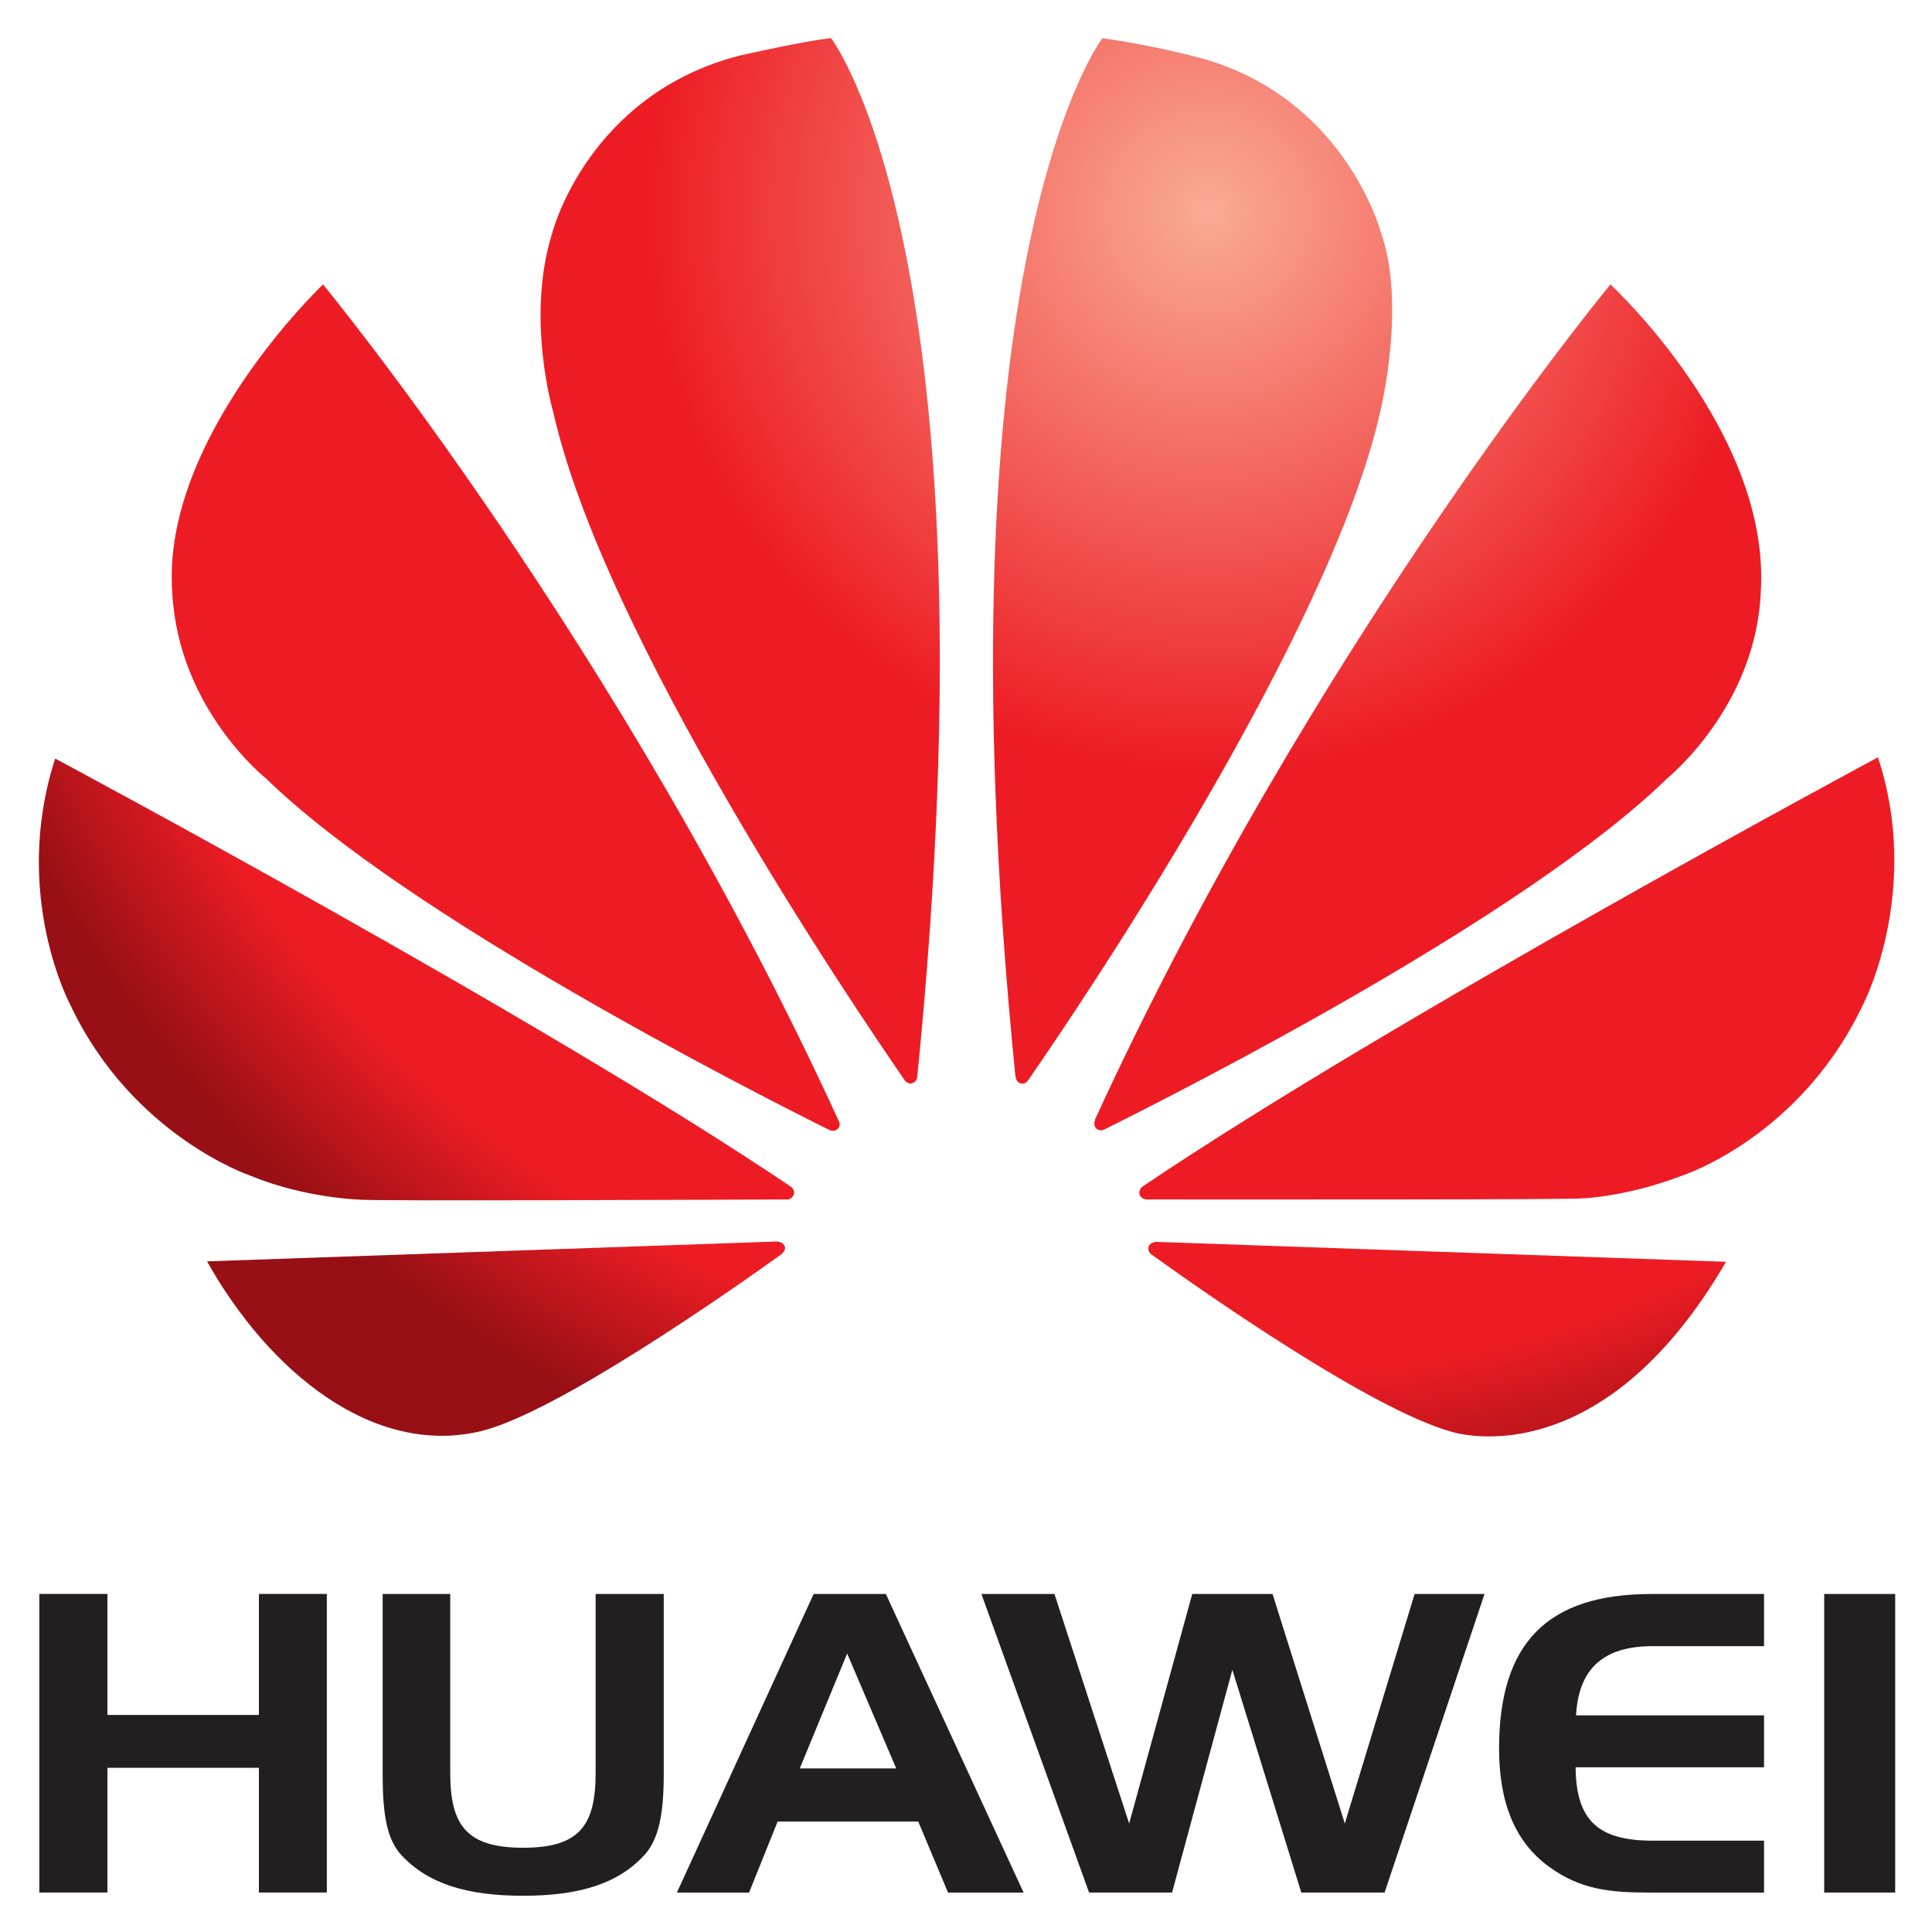
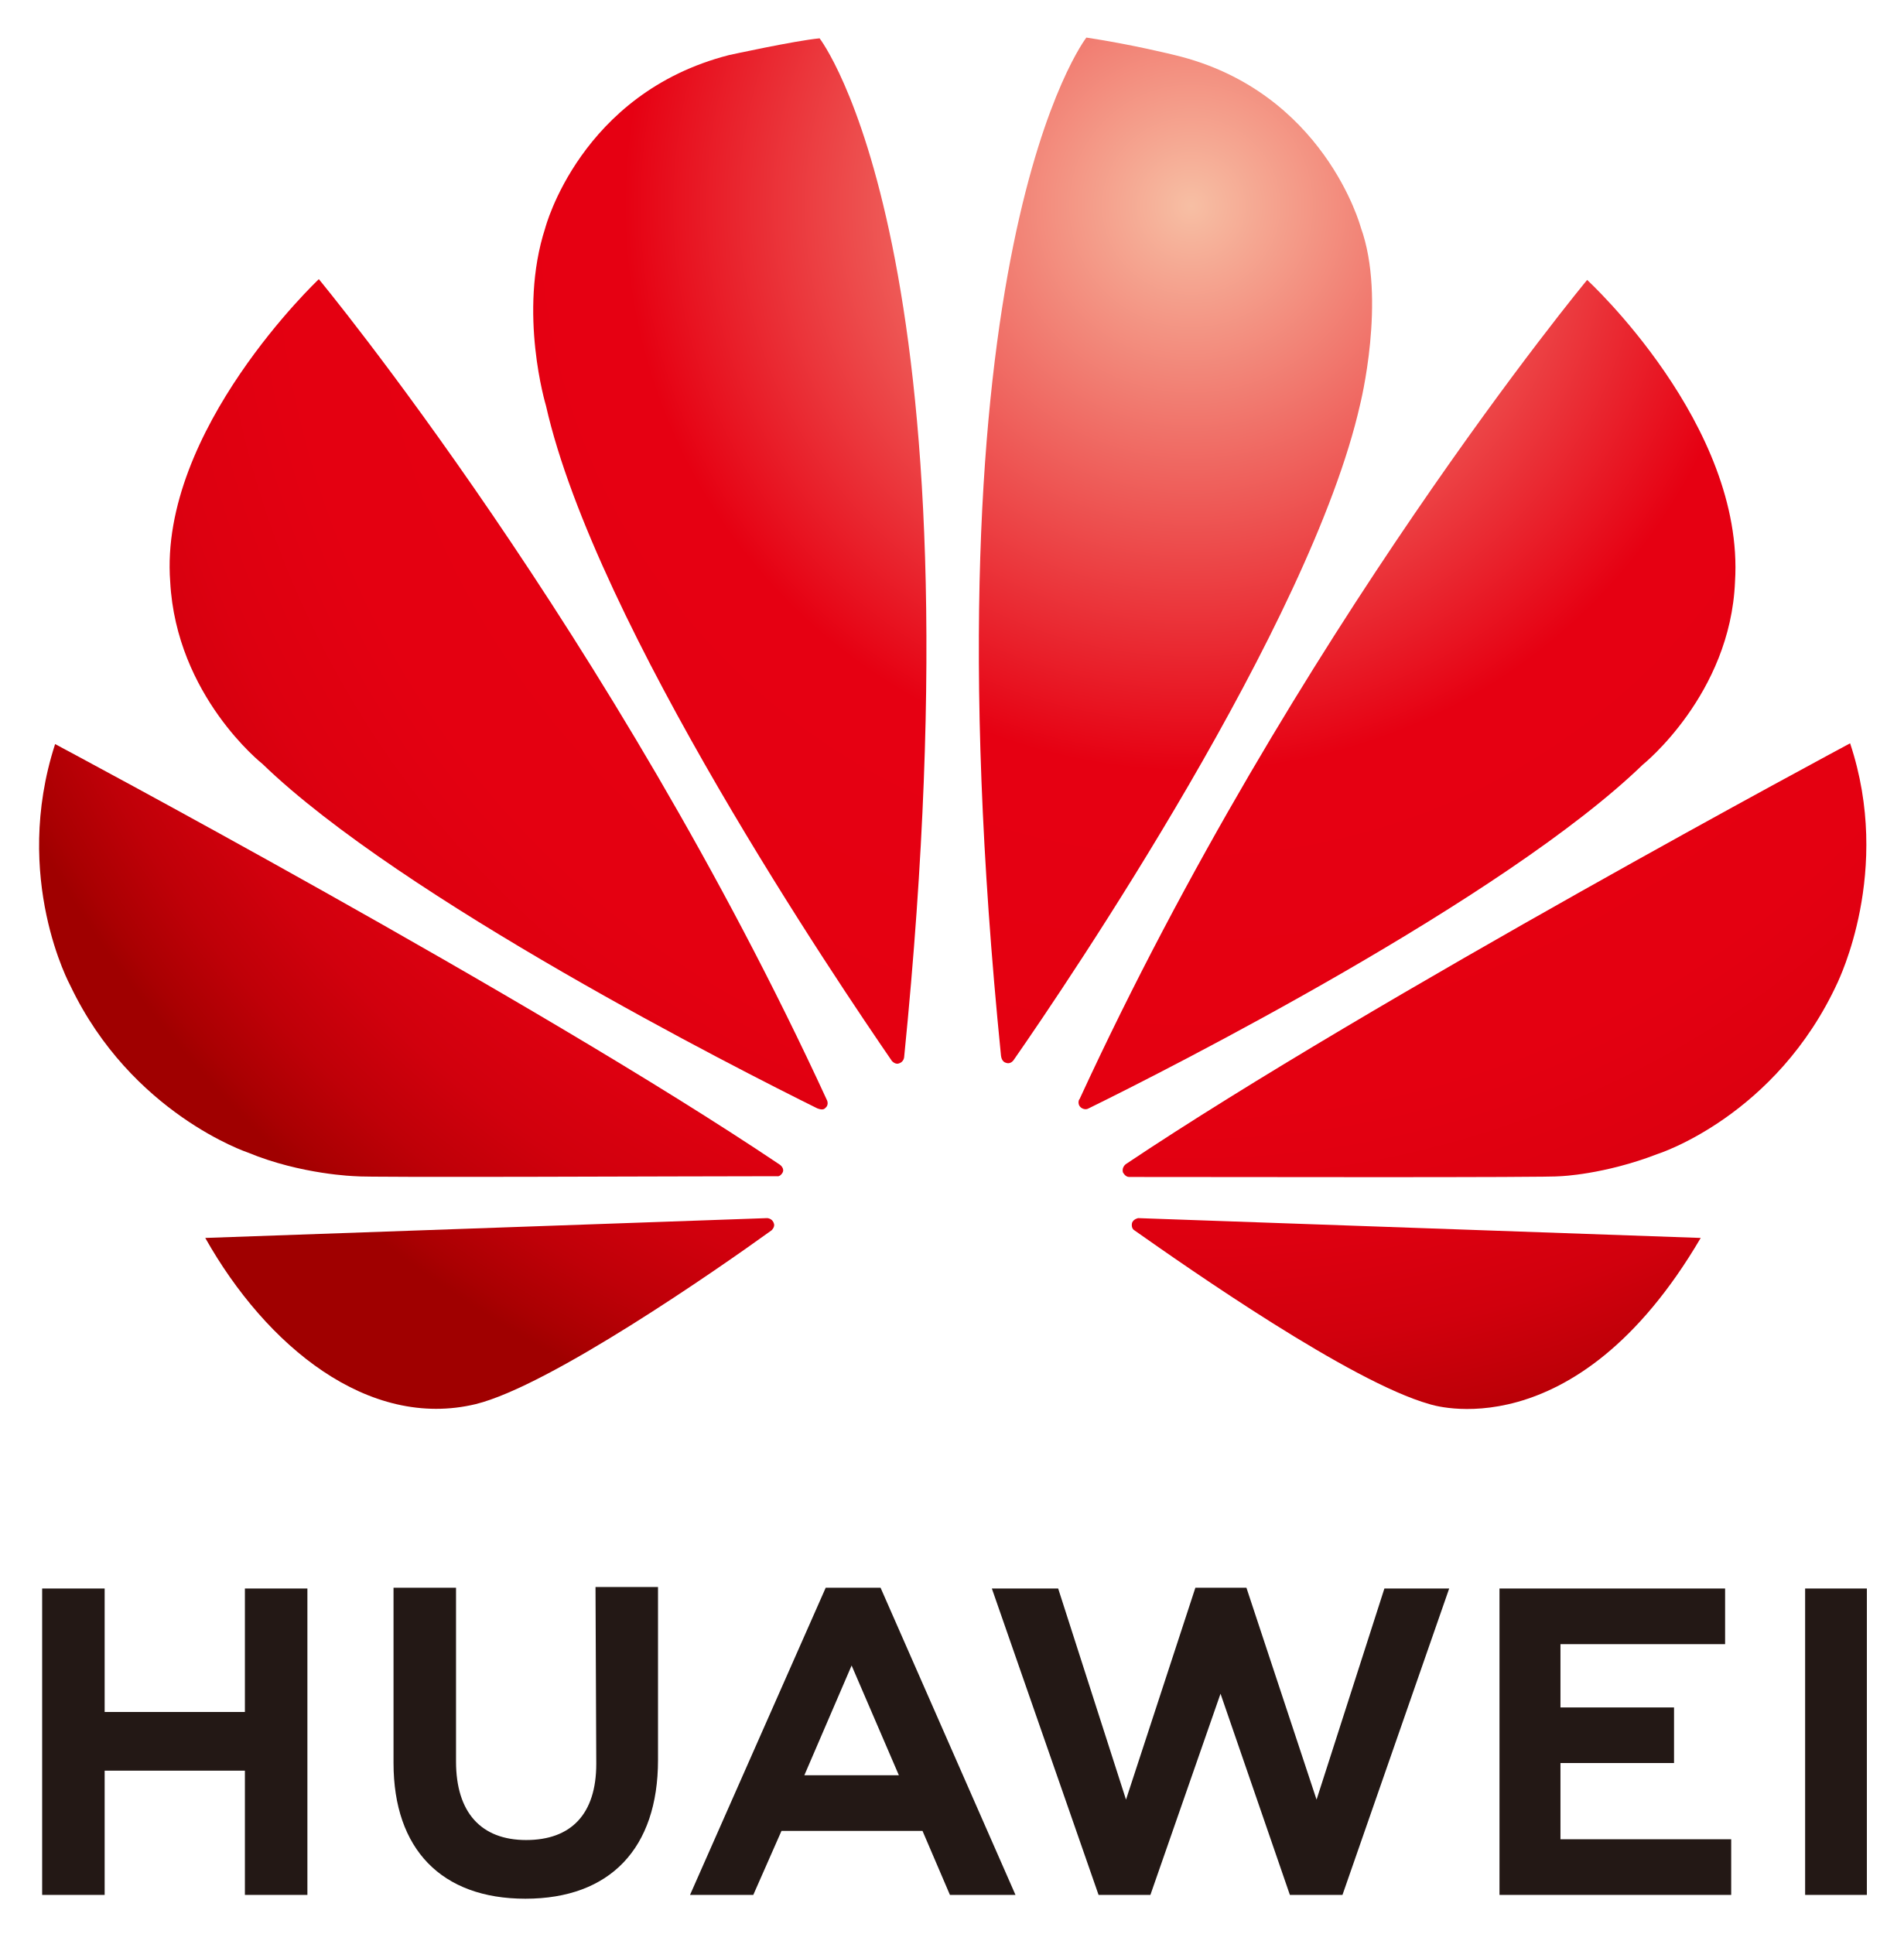
- <svg xmlns="http://www.w3.org/2000/svg" role="img" viewBox="77.28 0.03 245.18 245.18">
-   <defs>
-     <radialGradient id="i" cx="0" cy="0" r="1" fx="0" fy="0" gradientTransform="matrix(30.6689 0 0 -30.6689 54.74 480.557)" gradientUnits="userSpaceOnUse" spreadMethod="pad">
-       <stop offset="0" stop-color="#f9ab95" />
-       <stop offset=".42" stop-color="#ed1c24" />
-       <stop offset=".427" stop-color="#ed1c24" />
-       <stop offset=".873" stop-color="#ed1c24" />
-       <stop offset="1" stop-color="#981015" />
-     </radialGradient>
-     <radialGradient id="h" cx="0" cy="0" r="1" fx="0" fy="0" gradientTransform="matrix(30.66695 0 0 -30.66695 54.74 480.558)" gradientUnits="userSpaceOnUse" spreadMethod="pad">
-       <stop offset="0" stop-color="#f9ab95" />
-       <stop offset=".42" stop-color="#ed1c24" />
-       <stop offset=".427" stop-color="#ed1c24" />
-       <stop offset=".873" stop-color="#ed1c24" />
-       <stop offset="1" stop-color="#981015" />
-     </radialGradient>
-     <radialGradient id="g" cx="0" cy="0" r="1" fx="0" fy="0" gradientTransform="matrix(30.66283 0 0 -30.66283 54.738 480.553)" gradientUnits="userSpaceOnUse" spreadMethod="pad">
-       <stop offset="0" stop-color="#f9ab95" />
-       <stop offset=".42" stop-color="#ed1c24" />
-       <stop offset=".427" stop-color="#ed1c24" />
-       <stop offset=".873" stop-color="#ed1c24" />
-       <stop offset="1" stop-color="#981015" />
-     </radialGradient>
-     <radialGradient id="f" cx="0" cy="0" r="1" fx="0" fy="0" gradientTransform="matrix(30.66843 0 0 -30.66843 54.738 480.556)" gradientUnits="userSpaceOnUse" spreadMethod="pad">
-       <stop offset="0" stop-color="#f9ab95" />
-       <stop offset=".42" stop-color="#ed1c24" />
-       <stop offset=".427" stop-color="#ed1c24" />
-       <stop offset=".873" stop-color="#ed1c24" />
-       <stop offset="1" stop-color="#981015" />
-     </radialGradient>
-     <radialGradient id="e" cx="0" cy="0" r="1" fx="0" fy="0" gradientTransform="matrix(30.63336 0 0 -30.63335 54.73 480.557)" gradientUnits="userSpaceOnUse" spreadMethod="pad">
-       <stop offset="0" stop-color="#f9ab95" />
-       <stop offset=".42" stop-color="#ed1c24" />
-       <stop offset=".427" stop-color="#ed1c24" />
-       <stop offset=".873" stop-color="#ed1c24" />
-       <stop offset="1" stop-color="#981015" />
-     </radialGradient>
-     <radialGradient id="d" cx="0" cy="0" r="1" fx="0" fy="0" gradientTransform="matrix(30.63312 0 0 -30.63312 54.732 480.558)" gradientUnits="userSpaceOnUse" spreadMethod="pad">
-       <stop offset="0" stop-color="#f9ab95" />
-       <stop offset=".42" stop-color="#ed1c24" />
-       <stop offset=".427" stop-color="#ed1c24" />
-       <stop offset=".873" stop-color="#ed1c24" />
-       <stop offset="1" stop-color="#981015" />
-     </radialGradient>
-     <radialGradient id="c" cx="0" cy="0" r="1" fx="0" fy="0" gradientTransform="matrix(30.64128 0 0 -30.64128 54.736 480.564)" gradientUnits="userSpaceOnUse" spreadMethod="pad">
-       <stop offset="0" stop-color="#f9ab95" />
-       <stop offset=".42" stop-color="#ed1c24" />
-       <stop offset=".427" stop-color="#ed1c24" />
-       <stop offset=".873" stop-color="#ed1c24" />
-       <stop offset="1" stop-color="#981015" />
-     </radialGradient>
-     <radialGradient id="b" cx="0" cy="0" r="1" fx="0" fy="0" gradientTransform="matrix(30.63808 0 0 -30.63808 54.731 480.56)" gradientUnits="userSpaceOnUse" spreadMethod="pad">
-       <stop offset="0" stop-color="#f9ab95" />
-       <stop offset=".42" stop-color="#ed1c24" />
-       <stop offset=".427" stop-color="#ed1c24" />
-       <stop offset=".873" stop-color="#ed1c24" />
-       <stop offset="1" stop-color="#981015" />
-     </radialGradient>
-     <clipPath id="a">
-       <path d="M0 521.57h368.5V0H0v521.57z" />
-     </clipPath>
-   </defs>
-   <path fill="none" d="M0 0h400v245H0z" pointer-events="none" />
-   <path fill="#231f20" d="M90.914 217.666h19.222v-15.358h8.62v37.89h-8.62v-15.824H90.914v15.824H82.27v-37.89h8.644v15.358z" />
-   <g clip-path="url(#a)" transform="matrix(5.54425 0 0 -5.54425 -72.804 2690.986)">
-     <path fill="#231f20" d="M37.376 444.78c0-1.208.38-1.714 1.67-1.714 1.285 0 1.658.506 1.658 1.714v4.095h1.559v-4.131c0-.872-.106-1.473-.438-1.84-.606-.663-1.495-.937-2.78-.937-1.288 0-2.183.274-2.794.938-.338.37-.422.972-.422 1.839v4.13h1.547v-4.094zm8.001.102h2.207l-1.123 2.63-1.084-2.63zm1.97 3.992l3.153-6.834h-1.73l-.682 1.626H44.87l-.654-1.626h-1.652l3.13 6.834h1.653zm3.859.001l1.71-5.254 1.444 5.254h1.838l1.654-5.254 1.598 5.254h1.6l-2.287-6.834h-1.907l-1.578 5.098-1.38-5.098h-1.9l-2.464 6.834h1.672zm11.939-2.779h4.303v-1.188h-4.313c.01-1.233.533-1.68 1.764-1.68h2.549v-1.188h-2.623c-.893 0-1.588.065-2.309.6-.766.558-1.133 1.457-1.133 2.692 0 2.416 1.1 3.542 3.487 3.542h2.578v-1.194h-2.549c-1.129 0-1.693-.513-1.754-1.584m5.68 2.779h1.625v-6.834h-1.625v6.834z" />
+ <svg xmlns="http://www.w3.org/2000/svg" role="img" viewBox="-5.13 -4.13 249.76 253.76">
+   <style>svg {enable-background:new 0 0 239.8 244.2}</style>
+   <radialGradient id="SVGID_1_" cx="152.721" cy="219.798" r="174.731" gradientTransform="matrix(.9896 0 0 -.9856 -.012 239.521)" gradientUnits="userSpaceOnUse">
+     <stop offset="0" stop-color="#f7bfa4" />
+     <stop offset=".055" stop-color="#f5a691" />
+     <stop offset=".43" stop-color="#e60012" />
+     <stop offset=".688" stop-color="#e40011" />
+     <stop offset=".791" stop-color="#dd0010" />
+     <stop offset=".867" stop-color="#d1000d" />
+     <stop offset=".929" stop-color="#bf0008" />
+     <stop offset=".983" stop-color="#a90002" />
+     <stop offset="1" stop-color="#a00000" />
+   </radialGradient>
+   <path fill="url(#SVGID_1_)" d="M103.2 141.2s.4-.3.2-.9C75.2 79 36.7 32.5 36.7 32.5s-21 19.8-19.5 39.7c.8 15 12.1 23.9 12.1 23.9 18.3 17.7 62.5 40.1 72.8 45.2.3.1.8.3 1.1-.1z" />
+   <radialGradient id="SVGID_2_" cx="152.721" cy="219.815" r="174.741" gradientTransform="matrix(.9896 0 0 -.9856 -.012 239.521)" gradientUnits="userSpaceOnUse">
+     <stop offset="0" stop-color="#f7bfa4" />
+     <stop offset=".055" stop-color="#f5a691" />
+     <stop offset=".43" stop-color="#e60012" />
+     <stop offset=".688" stop-color="#e40011" />
+     <stop offset=".791" stop-color="#dd0010" />
+     <stop offset=".867" stop-color="#d1000d" />
+     <stop offset=".929" stop-color="#bf0008" />
+     <stop offset=".983" stop-color="#a90002" />
+     <stop offset="1" stop-color="#a00000" />
+   </radialGradient>
+   <path fill="url(#SVGID_2_)" d="M96.4 156.4c-.2-.7-.9-.7-.9-.7l-73.7 2.6c8 14.2 21.4 25.2 35.5 21.8 9.7-2.4 31.6-17.6 38.8-22.8.5-.5.3-.9.3-.9z" />
+   <radialGradient id="SVGID_3_" cx="152.717" cy="219.793" r="174.718" gradientTransform="matrix(.9896 0 0 -.9856 -.012 239.521)" gradientUnits="userSpaceOnUse">
+     <stop offset="0" stop-color="#f7bfa4" />
+     <stop offset=".055" stop-color="#f5a691" />
+     <stop offset=".43" stop-color="#e60012" />
+     <stop offset=".688" stop-color="#e40011" />
+     <stop offset=".791" stop-color="#dd0010" />
+     <stop offset=".867" stop-color="#d1000d" />
+     <stop offset=".929" stop-color="#bf0008" />
+     <stop offset=".983" stop-color="#a90002" />
+     <stop offset="1" stop-color="#a00000" />
+   </radialGradient>
+   <path fill="url(#SVGID_3_)" d="M97.5 149.8c.4-.6-.3-1.1-.3-1.1C64.8 126.9 2.1 93.5 2.1 93.5c-5.7 17.6 2 31.7 2 31.7 8 16.8 23.3 21.9 23.3 21.9 7 2.9 14.1 3.1 14.1 3.1 1.1.2 43.8 0 55.3 0 .4.1.7-.4.7-.4z" />
+   <radialGradient id="SVGID_4_" cx="152.712" cy="219.788" r="174.721" gradientTransform="matrix(.9896 0 0 -.9856 -.012 239.521)" gradientUnits="userSpaceOnUse">
+     <stop offset="0" stop-color="#f7bfa4" />
+     <stop offset=".055" stop-color="#f5a691" />
+     <stop offset=".43" stop-color="#e60012" />
+     <stop offset=".688" stop-color="#e40011" />
+     <stop offset=".791" stop-color="#dd0010" />
+     <stop offset=".867" stop-color="#d1000d" />
+     <stop offset=".929" stop-color="#bf0008" />
+     <stop offset=".983" stop-color="#a90002" />
+     <stop offset="1" stop-color="#a00000" />
+   </radialGradient>
+   <path fill="url(#SVGID_4_)" d="M102.4.9c-3.2.3-11.9 2.2-11.9 2.2-19.5 5-24.1 22.7-24.1 22.7-3.6 11.1.1 23.3.1 23.3 6.5 28.8 38.6 76.1 45.4 86 .5.5.9.3.9.3.7-.2.7-.9.7-.9C124.1 28.8 102.4.9 102.4.9z" />
+   <radialGradient id="SVGID_5_" cx="152.754" cy="219.787" r="174.917" gradientTransform="matrix(.9896 0 0 -.9856 -.012 239.521)" gradientUnits="userSpaceOnUse">
+     <stop offset="0" stop-color="#f7bfa4" />
+     <stop offset=".055" stop-color="#f5a691" />
+     <stop offset=".43" stop-color="#e60012" />
+     <stop offset=".688" stop-color="#e40011" />
+     <stop offset=".791" stop-color="#dd0010" />
+     <stop offset=".867" stop-color="#d1000d" />
+     <stop offset=".929" stop-color="#bf0008" />
+     <stop offset=".983" stop-color="#a90002" />
+     <stop offset="1" stop-color="#a00000" />
+   </radialGradient>
+   <path fill="url(#SVGID_5_)" d="M126.8 135.3c.7.3 1.1-.4 1.1-.4 7.1-10.2 38.9-57.2 45.4-85.9 0 0 3.5-13.9.1-23.3 0 0-4.8-17.9-24.4-22.6 0 0-5.6-1.4-11.6-2.3 0 0-21.8 28-11.2 133.6.1.8.6.9.6.9z" />
+   <radialGradient id="SVGID_6_" cx="152.753" cy="219.782" r="174.901" gradientTransform="matrix(.9896 0 0 -.9856 -.012 239.521)" gradientUnits="userSpaceOnUse">
+     <stop offset="0" stop-color="#f7bfa4" />
+     <stop offset=".055" stop-color="#f5a691" />
+     <stop offset=".43" stop-color="#e60012" />
+     <stop offset=".688" stop-color="#e40011" />
+     <stop offset=".791" stop-color="#dd0010" />
+     <stop offset=".867" stop-color="#d1000d" />
+     <stop offset=".929" stop-color="#bf0008" />
+     <stop offset=".983" stop-color="#a90002" />
+     <stop offset="1" stop-color="#a00000" />
+   </radialGradient>
+   <path fill="url(#SVGID_6_)" d="M144.2 155.7s-.6.1-.8.6c0 0-.2.7.3 1 7.1 5 28.4 19.9 38.7 22.8 0 0 19 6.5 35.6-21.8l-73.8-2.6z" />
+   <radialGradient id="SVGID_7_" cx="152.753" cy="219.777" r="174.896" gradientTransform="matrix(.9896 0 0 -.9856 -.012 239.521)" gradientUnits="userSpaceOnUse">
+     <stop offset="0" stop-color="#f7bfa4" />
+     <stop offset=".055" stop-color="#f5a691" />
+     <stop offset=".43" stop-color="#e60012" />
+     <stop offset=".688" stop-color="#e40011" />
+     <stop offset=".791" stop-color="#dd0010" />
+     <stop offset=".867" stop-color="#d1000d" />
+     <stop offset=".929" stop-color="#bf0008" />
+     <stop offset=".983" stop-color="#a90002" />
+     <stop offset="1" stop-color="#a00000" />
+   </radialGradient>
+   <path fill="url(#SVGID_7_)" d="M237.6 93.4s-62.6 33.5-95 55.2c0 0-.6.4-.4 1.1 0 0 .3.6.8.6 11.6 0 55.5.1 56.6-.1 0 0 5.7-.2 12.7-2.9 0 0 15.6-4.9 23.7-22.6 0-.1 7.2-14.5 1.6-31.3z" />
+   <radialGradient id="SVGID_8_" cx="152.753" cy="219.781" r="174.902" gradientTransform="matrix(.9896 0 0 -.9856 -.012 239.521)" gradientUnits="userSpaceOnUse">
+     <stop offset="0" stop-color="#f7bfa4" />
+     <stop offset=".055" stop-color="#f5a691" />
+     <stop offset=".43" stop-color="#e60012" />
+     <stop offset=".688" stop-color="#e40011" />
+     <stop offset=".791" stop-color="#dd0010" />
+     <stop offset=".867" stop-color="#d1000d" />
+     <stop offset=".929" stop-color="#bf0008" />
+     <stop offset=".983" stop-color="#a90002" />
+     <stop offset="1" stop-color="#a00000" />
+   </radialGradient>
+   <path fill="url(#SVGID_8_)" d="M136.7 141.2s.5.4 1 .1c10.6-5.2 54.5-27.5 72.7-45.1 0 0 11.5-9.2 12.1-24 1.3-20.6-19.4-39.6-19.4-39.6s-38.4 46.3-66.6 107.5c0-.1-.4.6.2 1.1z" />
+   <g>
+     <path fill="#231815" d="M27 220.5H8.6v-16.2H.4v40.2h8.2v-16.3H27v16.3h8.2v-40.2H27zm46.1 6.8c0 6.6-3.3 10-9.2 10s-9.2-3.6-9.2-10.3v-22.8h-8.2v23c0 11.3 6.3 17.8 17.3 17.8 11.1 0 17.4-6.6 17.4-18.2v-22.7H73l.1 23.2zm94.5 4.7l-9.2-27.8h-6.7l-9.1 27.8-8.9-27.7H125l14 40.2h6.8l9.2-26.4 9.1 26.4h6.9l14-40.2h-8.5zm32-4.8h14.9v-7.3h-14.9v-8.3h21.6v-7.3h-29.6v40.2H222v-7.3h-22.4zm32.1-22.9h8.1v40.2h-8.1zm-115.8 31.8l3.6 8.4h8.6l-17.7-40.3h-7.2l-17.8 40.3h8.3l3.7-8.4h18.5zm-9.3-21.7l6.2 14.4h-12.4l6.2-14.4z" />
  </g>
-   <path fill="url(#b)" d="M31.014 471.791c.14-2.671 2.151-4.255 2.151-4.255 3.24-3.157 11.084-7.141 12.904-8.049.024-.002.119-.036.174.035 0 0 .075.059.037.155-4.991 10.904-11.816 19.172-11.816 19.172s-3.715-3.527-3.45-7.058" transform="matrix(5.54425 0 0 -5.54425 -72.804 2690.986)" />
-   <path fill="url(#c)" d="M31.809 456.488c1.415-2.523 3.801-4.486 6.285-3.883 1.717.429 5.596 3.137 6.875 4.054l-.004.001c.1.087.071.161.071.161-.038.117-.172.117-.172.117v.005l-13.055-.455z" transform="matrix(5.54425 0 0 -5.54425 -72.804 2690.986)" />
-   <path fill="url(#d)" d="M28.685 462.349c1.416-2.994 4.121-3.902 4.121-3.902 1.247-.513 2.496-.546 2.496-.546.195-.035 7.765-.004 9.792.004.088 0 .135.088.135.088.063.102-.047.198-.047.198v.001c-5.734 3.866-16.849 9.805-16.849 9.805-1.011-3.127.352-5.648.352-5.648" transform="matrix(5.54425 0 0 -5.54425 -72.804 2690.986)" />
-   <path fill="url(#e)" d="M43.993 484.086c-3.457-.894-4.274-4.03-4.274-4.03-.63-1.974.018-4.14.018-4.14 1.15-5.121 6.83-13.531 8.052-15.298.088-.087.153-.054.153-.054a.163.163 0 0 1 .125.161c1.875 18.782-1.974 23.761-1.974 23.761-.567-.053-2.1-.4-2.1-.4" transform="matrix(5.54425 0 0 -5.54425 -72.804 2690.986)" />
-   <path fill="url(#f)" d="M50.313 460.713h.006c.01-.121.1-.146.1-.146.124-.048.187.073.187.073v-.003c1.256 1.809 6.897 10.181 8.052 15.279 0 0 .616 2.47.015 4.14 0 0-.85 3.185-4.313 4.025 0 0-.998.257-2.055.405 0 0-3.869-4.982-1.992-23.773" transform="matrix(5.54425 0 0 -5.54425 -72.804 2690.986)" />
-   <path fill="url(#g)" d="M53.509 456.931s-.116-.016-.147-.102c0 0-.03-.114.052-.172v-.002c1.245-.898 5.032-3.546 6.86-4.061 0 0 3.375-1.15 6.304 3.884l-13.069.457v-.004z" transform="matrix(5.54425 0 0 -5.54425 -72.804 2690.986)" />
-   <path fill="url(#h)" d="M53.219 458.198v-.001s-.097-.066-.064-.19c0 0 .055-.097.132-.097v-.005c2.053 0 9.831-.008 10.03.026 0 0 1.004.039 2.246.516 0 0 2.766.882 4.2 4.023 0 0 1.282 2.563.292 5.555 0 0-11.1-5.953-16.836-9.827" transform="matrix(5.54425 0 0 -5.54425 -72.804 2690.986)" />
-   <path fill="url(#i)" d="M52.133 459.731h.006s-.064-.127.033-.209c0 0 .09-.068.176-.015 1.872.93 9.652 4.887 12.875 8.029 0 0 2.041 1.639 2.15 4.27.235 3.658-3.441 7.043-3.441 7.043s-6.813-8.244-11.799-19.118" transform="matrix(5.54425 0 0 -5.54425 -72.804 2690.986)" />
</svg>
